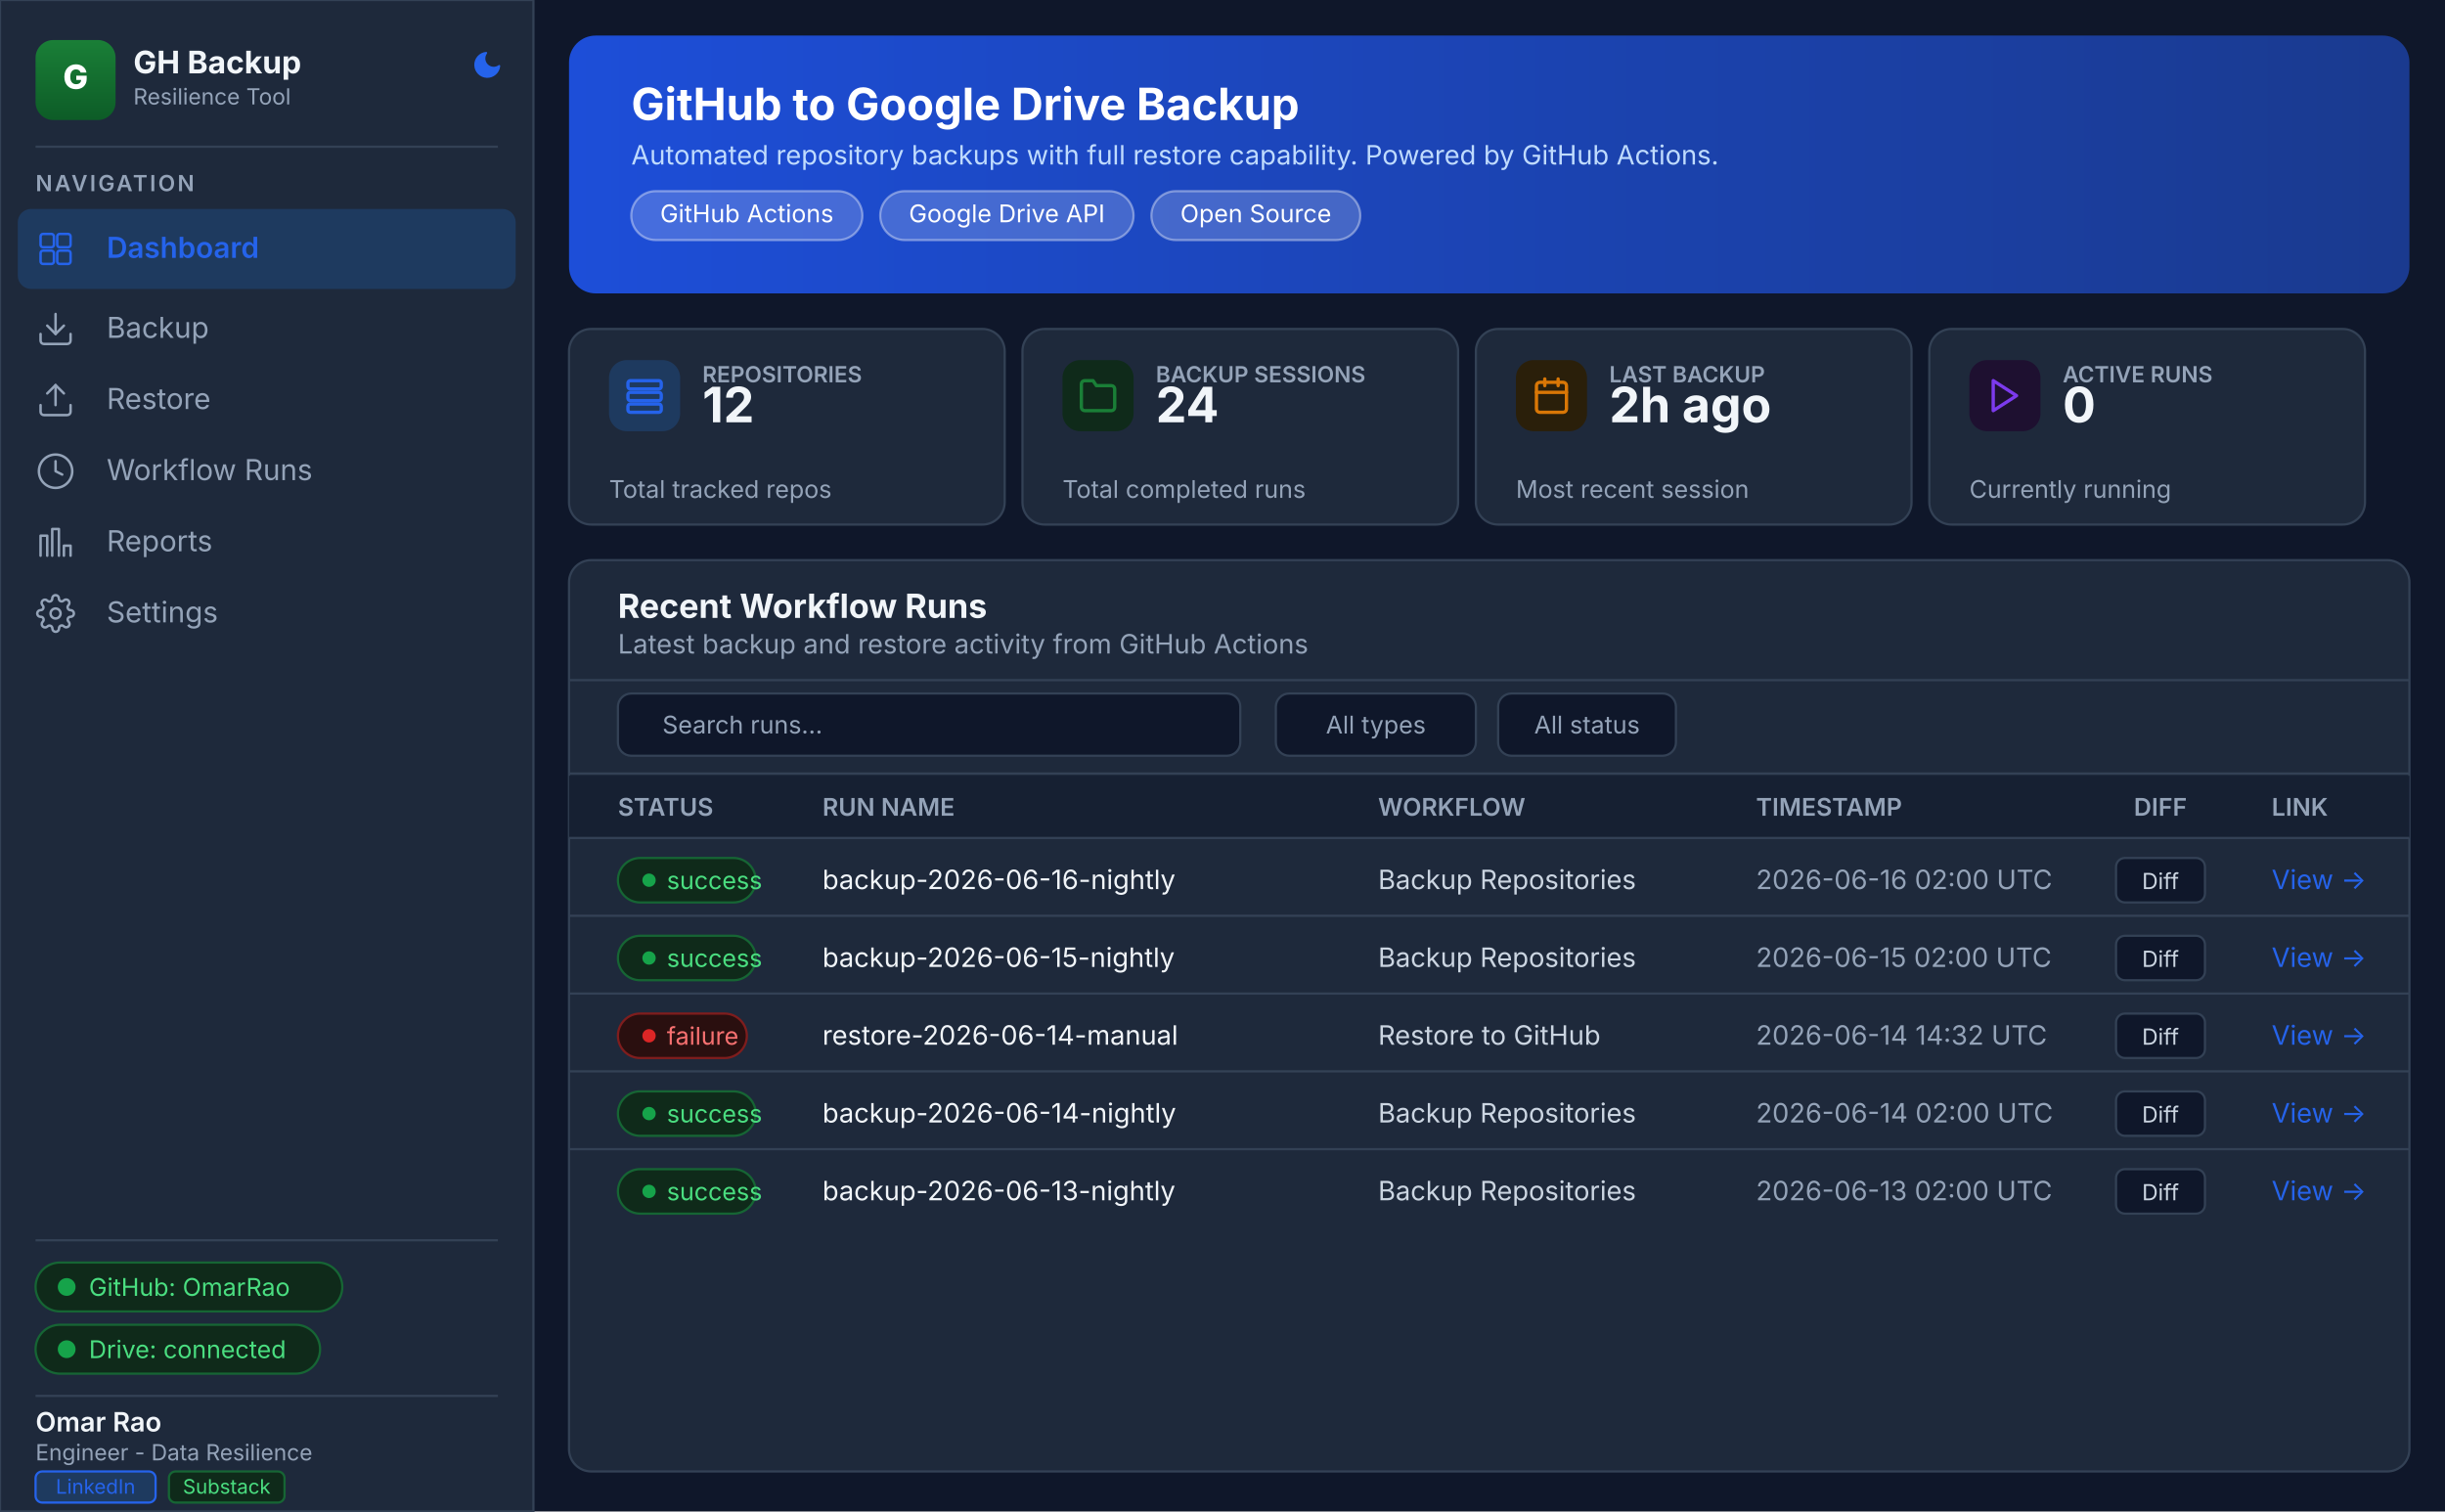
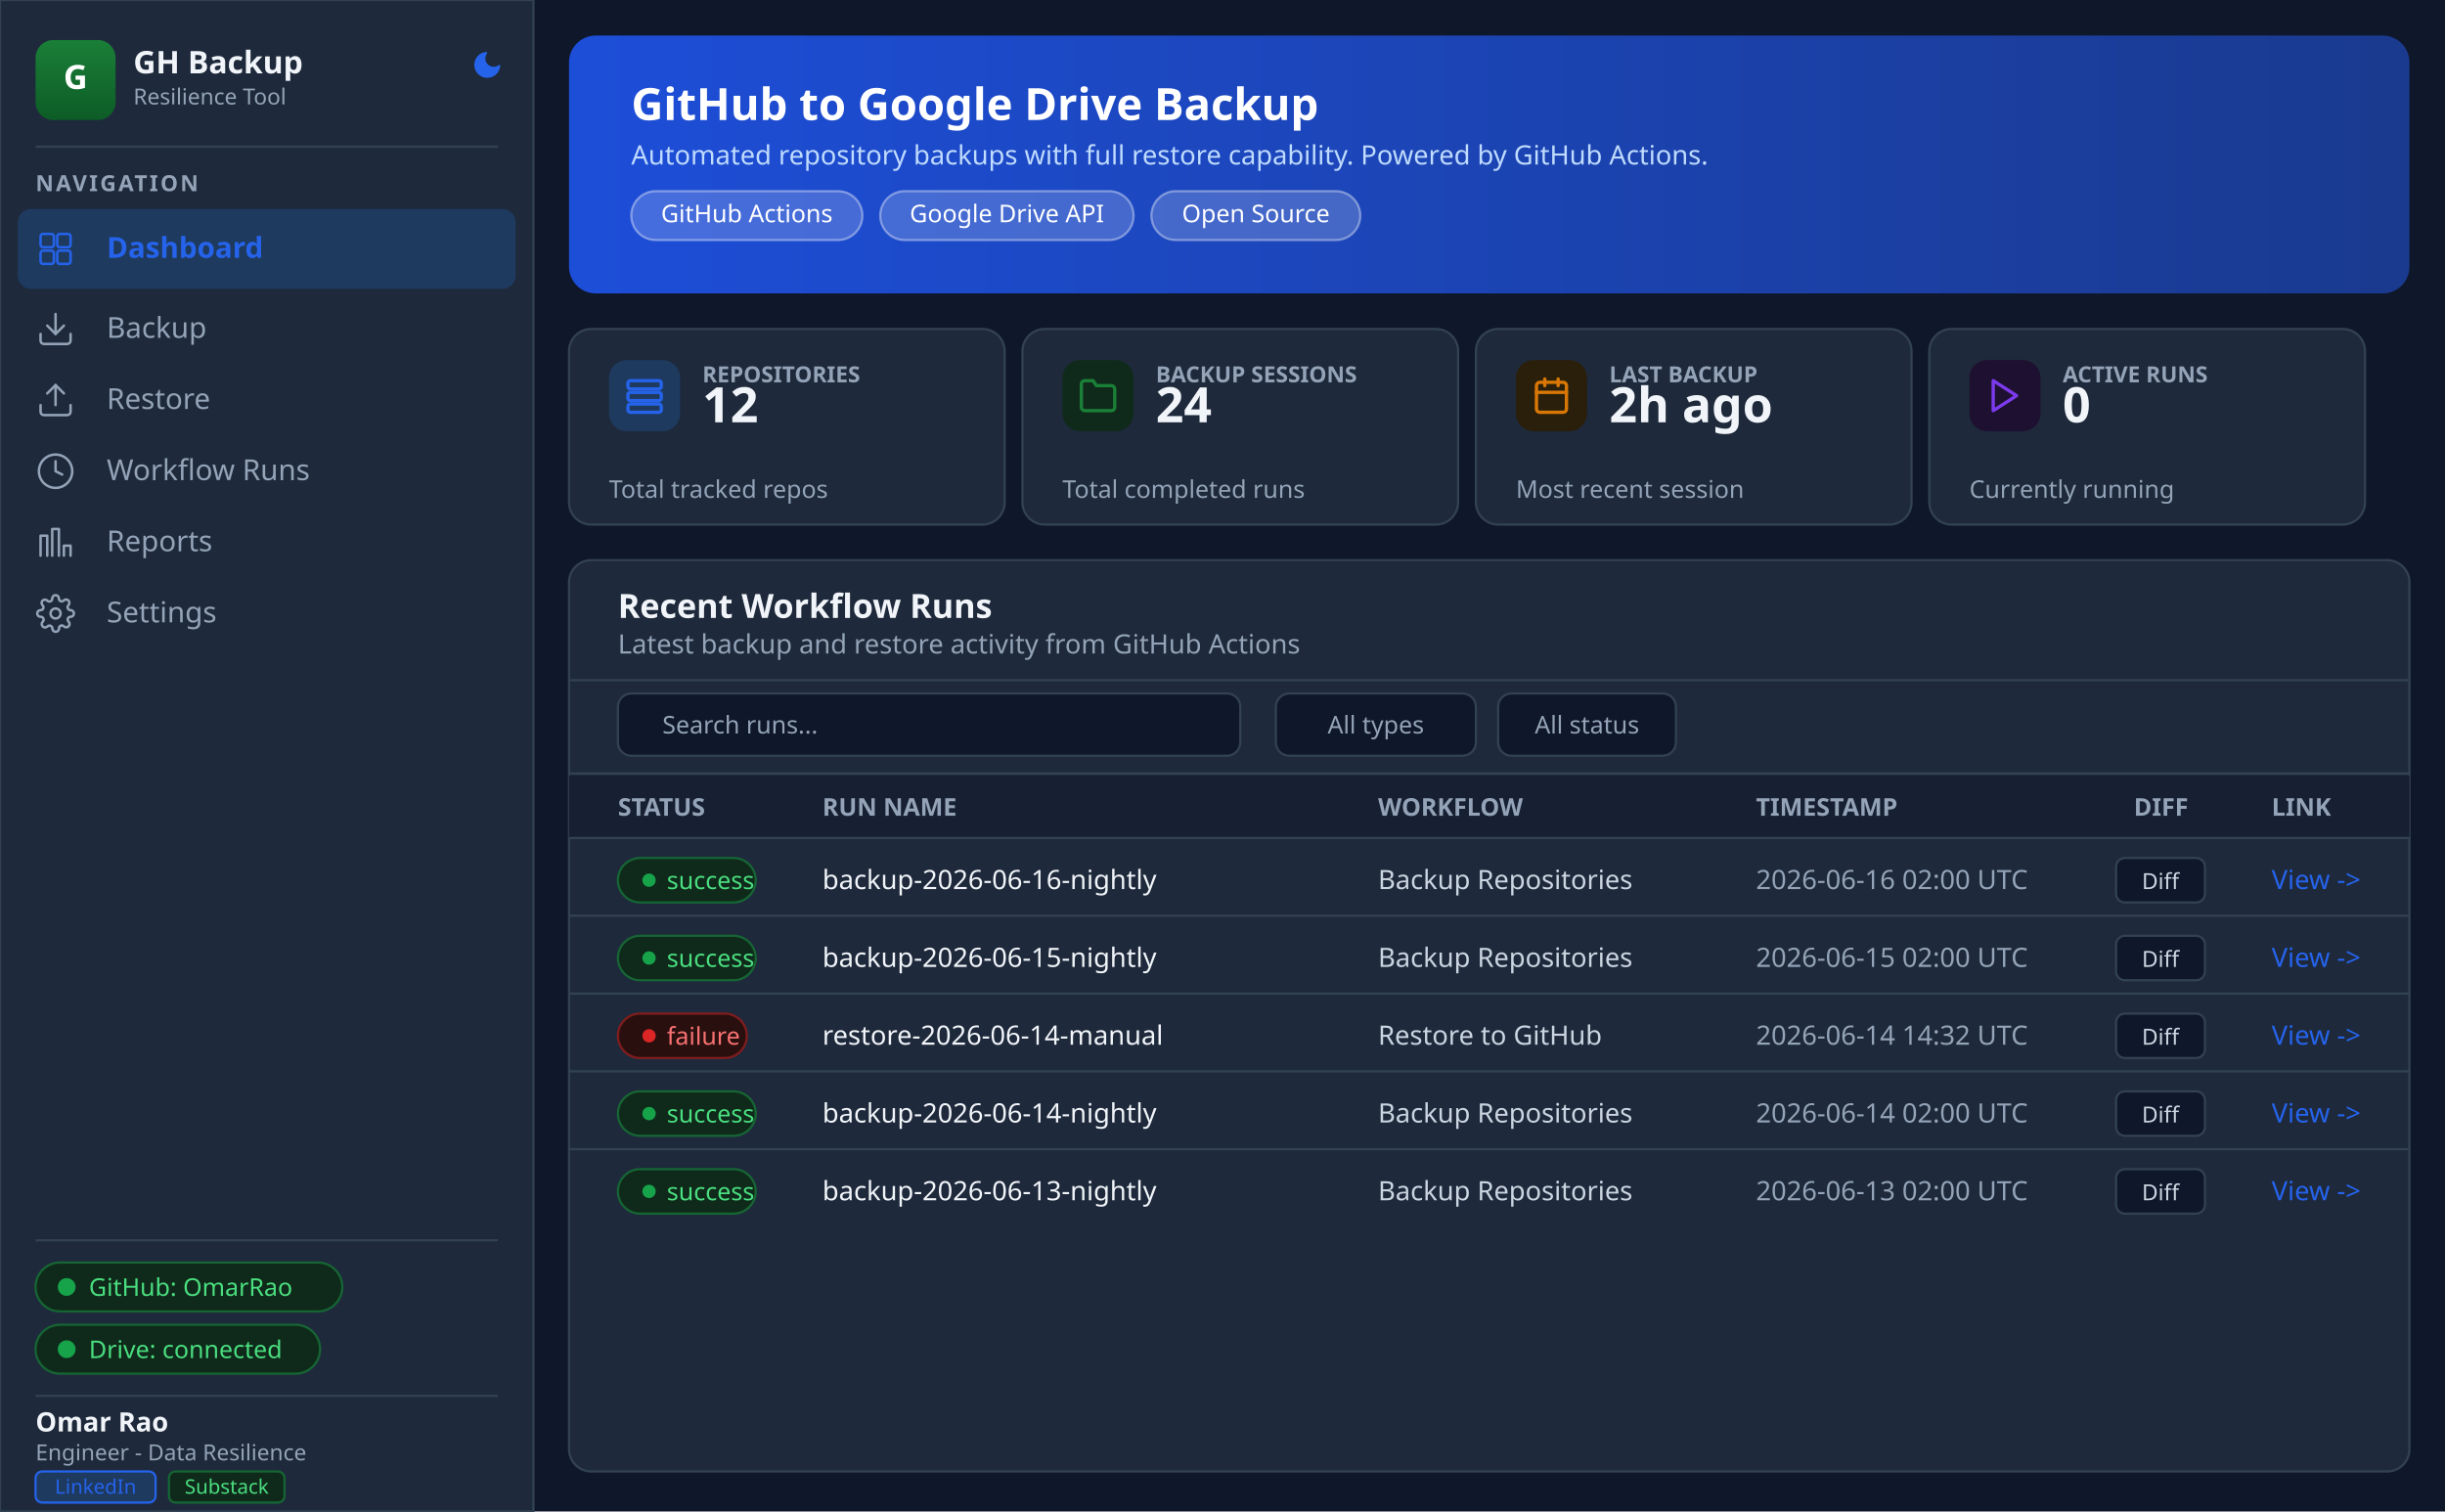
- <svg xmlns="http://www.w3.org/2000/svg" width="1100" height="680" viewBox="0 0 1100 680" font-family="Inter, system-ui, -apple-system, sans-serif">
+ <svg xmlns="http://www.w3.org/2000/svg" width="1100" height="680" viewBox="0 0 1100 680" font-family="'Segoe UI', system-ui, -apple-system, sans-serif">
  <defs>
    <linearGradient id="brandGrad" x1="0" y1="0" x2="0" y2="1">
      <stop offset="0%" stop-color="#1a7f37" />
      <stop offset="100%" stop-color="#0d5c27" />
    </linearGradient>
    <linearGradient id="heroGrad" x1="0" y1="0" x2="1" y2="0">
      <stop offset="0%" stop-color="#1d4ed8" />
      <stop offset="100%" stop-color="#1a3a8f" />
    </linearGradient>
  </defs>
  <rect width="1100" height="680" fill="#0f172a" />
  <rect x="0" y="0" width="240" height="680" fill="#1e293b" stroke="#334155" stroke-width="1" />
  <rect x="16" y="18" width="36" height="36" rx="8" fill="url(#brandGrad)" />
  <text x="34" y="40" text-anchor="middle" font-size="15" font-weight="800" fill="white">G</text>
  <text x="60" y="33" font-size="14" font-weight="700" fill="#f1f5f9">GH Backup</text>
  <text x="60" y="47" font-size="10" fill="#94a3b8">Resilience Tool</text>
  <g transform="translate(212, 22) scale(0.6)">
    <path d="M21 12.79A9 9 0 1 1 11.21 3 7 7 0 0 0 21 12.79z" stroke="#2563eb" stroke-width="1.5" fill="#2563eb" stroke-linecap="round" stroke-linejoin="round" />
  </g>
  <line x1="16" y1="66" x2="224" y2="66" stroke="#334155" stroke-width="1" />
  <text x="16" y="86" font-size="10" font-weight="600" fill="#94a3b8" letter-spacing="1">NAVIGATION</text>
  <rect x="8" y="94" width="224" height="36" rx="6" fill="#1e3a5f" />
  <g transform="translate(16, 103) scale(0.75)" stroke="#2563eb" stroke-width="1.5" fill="none" stroke-linecap="round" stroke-linejoin="round">
    <rect x="3" y="3" width="8" height="8" rx="1.5" />
    <rect x="13" y="3" width="8" height="8" rx="1.5" />
    <rect x="3" y="13" width="8" height="8" rx="1.5" />
    <rect x="13" y="13" width="8" height="8" rx="1.5" />
  </g>
  <text x="48" y="116" font-size="13" font-weight="600" fill="#2563eb">Dashboard</text>
  <g transform="translate(16, 139) scale(0.75)" stroke="#94a3b8" stroke-width="1.5" fill="none" stroke-linecap="round" stroke-linejoin="round">
    <path d="M21 15v4a2 2 0 0 1-2 2H5a2 2 0 0 1-2-2v-4" />
    <polyline points="7 10 12 15 17 10" />
    <line x1="12" y1="15" x2="12" y2="3" />
  </g>
  <text x="48" y="152" font-size="13" fill="#94a3b8">Backup</text>
  <g transform="translate(16, 171) scale(0.75)" stroke="#94a3b8" stroke-width="1.5" fill="none" stroke-linecap="round" stroke-linejoin="round">
    <path d="M21 15v4a2 2 0 0 1-2 2H5a2 2 0 0 1-2-2v-4" />
    <polyline points="17 8 12 3 7 8" />
    <line x1="12" y1="3" x2="12" y2="15" />
  </g>
  <text x="48" y="184" font-size="13" fill="#94a3b8">Restore</text>
  <g transform="translate(16, 203) scale(0.75)" stroke="#94a3b8" stroke-width="1.5" fill="none" stroke-linecap="round" stroke-linejoin="round">
    <circle cx="12" cy="12" r="10" />
    <polyline points="12 6 12 12 16 14" />
  </g>
  <text x="48" y="216" font-size="13" fill="#94a3b8">Workflow Runs</text>
  <g transform="translate(16, 235) scale(0.75)" stroke="#94a3b8" stroke-width="1.5" fill="none" stroke-linecap="round" stroke-linejoin="round">
    <path d="M3 20V8h4v12M10 20V4h4v16M17 20v-6h4v6" />
  </g>
  <text x="48" y="248" font-size="13" fill="#94a3b8">Reports</text>
  <g transform="translate(16, 267) scale(0.75)" stroke="#94a3b8" stroke-width="1.5" fill="none" stroke-linecap="round" stroke-linejoin="round">
    <circle cx="12" cy="12" r="3" />
    <path d="M19.4 15a1.65 1.65 0 00.33 1.82l.06.06a2 2 0 010 2.83 2 2 0 01-2.83 0l-.06-.06a1.65 1.65 0 00-1.82-.33 1.65 1.65 0 00-1 1.51V21a2 2 0 01-4 0v-.09A1.65 1.65 0 009 19.4a1.65 1.65 0 00-1.82.33l-.06.06a2 2 0 01-2.83-2.83l.06-.06A1.65 1.65 0 004.68 15a1.65 1.65 0 00-1.51-1H3a2 2 0 010-4h.09A1.65 1.65 0 004.6 9a1.65 1.65 0 00-.33-1.82l-.06-.06a2 2 0 012.83-2.83l.06.06A1.65 1.65 0 009 4.68a1.65 1.65 0 001-1.51V3a2 2 0 014 0v.09a1.65 1.65 0 001 1.51 1.65 1.65 0 001.82-.33l.06-.06a2 2 0 012.83 2.83l-.06.06A1.65 1.65 0 0019.4 9a1.65 1.65 0 001.51 1H21a2 2 0 010 4h-.09a1.65 1.65 0 00-1.51 1z" />
  </g>
  <text x="48" y="280" font-size="13" fill="#94a3b8">Settings</text>
  <line x1="16" y1="558" x2="224" y2="558" stroke="#334155" stroke-width="1" />
  <rect x="16" y="568" width="138" height="22" rx="11" fill="#0f2a1a" stroke="#166534" stroke-width="1" />
  <circle cx="30" cy="579" r="4" fill="#16a34a" />
  <text x="40" y="583" font-size="11" fill="#4ade80">GitHub: OmarRao</text>
  <rect x="16" y="596" width="128" height="22" rx="11" fill="#0f2a1a" stroke="#166534" stroke-width="1" />
  <circle cx="30" cy="607" r="4" fill="#16a34a" />
  <text x="40" y="611" font-size="11" fill="#4ade80">Drive: connected</text>
  <line x1="16" y1="628" x2="224" y2="628" stroke="#334155" stroke-width="1" />
  <text x="16" y="644" font-size="12" font-weight="600" fill="#f1f5f9">Omar Rao</text>
  <text x="16" y="657" font-size="10" fill="#94a3b8">Engineer - Data Resilience</text>
  <rect x="16" y="662" width="54" height="14" rx="3" fill="#1e3a5f" stroke="#2563eb" stroke-width="1" />
  <text x="43" y="672" text-anchor="middle" font-size="9" fill="#2563eb">LinkedIn</text>
  <rect x="76" y="662" width="52" height="14" rx="3" fill="#0f2a1a" stroke="#166534" stroke-width="1" />
  <text x="102" y="672" text-anchor="middle" font-size="9" fill="#4ade80">Substack</text>
  <rect x="256" y="16" width="828" height="116" rx="12" fill="url(#heroGrad)" />
  <text x="284" y="54" font-size="20" font-weight="700" fill="white">GitHub to Google Drive Backup</text>
  <text x="284" y="74" font-size="12" fill="#bfdbfe">Automated repository backups with full restore capability. Powered by GitHub Actions.</text>
  <rect x="284" y="86" width="104" height="22" rx="11" fill="rgba(255,255,255,0.18)" stroke="rgba(255,255,255,0.38)" stroke-width="1" />
  <text x="336" y="100" text-anchor="middle" font-size="11" fill="white">GitHub Actions</text>
  <rect x="396" y="86" width="114" height="22" rx="11" fill="rgba(255,255,255,0.18)" stroke="rgba(255,255,255,0.38)" stroke-width="1" />
  <text x="453" y="100" text-anchor="middle" font-size="11" fill="white">Google Drive API</text>
  <rect x="518" y="86" width="94" height="22" rx="11" fill="rgba(255,255,255,0.18)" stroke="rgba(255,255,255,0.38)" stroke-width="1" />
  <text x="565" y="100" text-anchor="middle" font-size="11" fill="white">Open Source</text>
  <rect x="256" y="148" width="196" height="88" rx="10" fill="#1e293b" stroke="#334155" stroke-width="1" />
  <rect x="274" y="162" width="32" height="32" rx="8" fill="#1e3a5f" />
  <g transform="translate(281, 169) scale(0.75)" stroke="#2563eb" stroke-width="2" fill="none" stroke-linecap="round" stroke-linejoin="round">
    <rect x="2" y="3" width="20" height="5" rx="1.5" />
    <rect x="2" y="10" width="20" height="5" rx="1.5" />
    <rect x="2" y="17" width="20" height="5" rx="1.5" />
  </g>
  <text x="316" y="172" font-size="10" font-weight="600" fill="#94a3b8">REPOSITORIES</text>
  <text x="316" y="190" font-size="22" font-weight="700" fill="#f1f5f9">12</text>
  <text x="274" y="224" font-size="11" fill="#94a3b8">Total tracked repos</text>
  <rect x="460" y="148" width="196" height="88" rx="10" fill="#1e293b" stroke="#334155" stroke-width="1" />
  <rect x="478" y="162" width="32" height="32" rx="8" fill="#0f2a1a" />
  <g transform="translate(485, 169) scale(0.75)" stroke="#1a7f37" stroke-width="2" fill="none" stroke-linecap="round" stroke-linejoin="round">
    <path d="M22 19a2 2 0 0 1-2 2H4a2 2 0 0 1-2-2V5a2 2 0 0 1 2-2h5l2 3h9a2 2 0 0 1 2 2z" />
  </g>
  <text x="520" y="172" font-size="10" font-weight="600" fill="#94a3b8">BACKUP SESSIONS</text>
  <text x="520" y="190" font-size="22" font-weight="700" fill="#f1f5f9">24</text>
  <text x="478" y="224" font-size="11" fill="#94a3b8">Total completed runs</text>
  <rect x="664" y="148" width="196" height="88" rx="10" fill="#1e293b" stroke="#334155" stroke-width="1" />
  <rect x="682" y="162" width="32" height="32" rx="8" fill="#2a1f0a" />
  <g transform="translate(689, 169) scale(0.75)" stroke="#d97706" stroke-width="2" fill="none" stroke-linecap="round" stroke-linejoin="round">
    <rect x="3" y="4" width="18" height="18" rx="2" />
    <line x1="16" y1="2" x2="16" y2="6" />
    <line x1="8" y1="2" x2="8" y2="6" />
    <line x1="3" y1="10" x2="21" y2="10" />
  </g>
  <text x="724" y="172" font-size="10" font-weight="600" fill="#94a3b8">LAST BACKUP</text>
  <text x="724" y="190" font-size="22" font-weight="700" fill="#f1f5f9">2h ago</text>
  <text x="682" y="224" font-size="11" fill="#94a3b8">Most recent session</text>
  <rect x="868" y="148" width="196" height="88" rx="10" fill="#1e293b" stroke="#334155" stroke-width="1" />
  <rect x="886" y="162" width="32" height="32" rx="8" fill="#1e1030" />
  <g transform="translate(893, 169) scale(0.75)" stroke="#7c3aed" stroke-width="2" fill="none" stroke-linecap="round" stroke-linejoin="round">
    <polygon points="5 3 19 12 5 21 5 3" />
  </g>
  <text x="928" y="172" font-size="10" font-weight="600" fill="#94a3b8">ACTIVE RUNS</text>
  <text x="928" y="190" font-size="22" font-weight="700" fill="#f1f5f9">0</text>
  <text x="886" y="224" font-size="11" fill="#94a3b8">Currently running</text>
  <rect x="256" y="252" width="828" height="410" rx="10" fill="#1e293b" stroke="#334155" stroke-width="1" />
  <text x="278" y="278" font-size="15" font-weight="700" fill="#f1f5f9">Recent Workflow Runs</text>
  <text x="278" y="294" font-size="12" fill="#94a3b8">Latest backup and restore activity from GitHub Actions</text>
  <line x1="256" y1="306" x2="1084" y2="306" stroke="#334155" stroke-width="1" />
  <rect x="278" y="312" width="280" height="28" rx="6" fill="#0f172a" stroke="#334155" stroke-width="1" />
  <text x="298" y="330" font-size="11" fill="#94a3b8">Search runs...</text>
  <rect x="574" y="312" width="90" height="28" rx="6" fill="#0f172a" stroke="#334155" stroke-width="1" />
  <text x="619" y="330" font-size="11" fill="#94a3b8" text-anchor="middle">All types</text>
  <rect x="674" y="312" width="80" height="28" rx="6" fill="#0f172a" stroke="#334155" stroke-width="1" />
  <text x="714" y="330" font-size="11" fill="#94a3b8" text-anchor="middle">All status</text>
  <line x1="256" y1="348" x2="1084" y2="348" stroke="#334155" stroke-width="1" />
  <rect x="256" y="349" width="828" height="28" fill="#162032" />
  <text x="278" y="367" font-size="11" font-weight="600" fill="#94a3b8">STATUS</text>
  <text x="370" y="367" font-size="11" font-weight="600" fill="#94a3b8">RUN NAME</text>
  <text x="620" y="367" font-size="11" font-weight="600" fill="#94a3b8">WORKFLOW</text>
  <text x="790" y="367" font-size="11" font-weight="600" fill="#94a3b8">TIMESTAMP</text>
  <text x="960" y="367" font-size="11" font-weight="600" fill="#94a3b8">DIFF</text>
  <text x="1022" y="367" font-size="11" font-weight="600" fill="#94a3b8">LINK</text>
  <line x1="256" y1="377" x2="1084" y2="377" stroke="#334155" stroke-width="1" />
  <rect x="278" y="386" width="62" height="20" rx="10" fill="#0f2a1a" stroke="#166534" stroke-width="1" />
  <circle cx="292" cy="396" r="3" fill="#16a34a" />
  <text x="300" y="400" font-size="11" fill="#4ade80">success</text>
  <text x="370" y="400" font-size="12" fill="#f1f5f9">backup-2026-06-16-nightly</text>
  <text x="620" y="400" font-size="12" fill="#cbd5e1">Backup Repositories</text>
  <text x="790" y="400" font-size="12" fill="#94a3b8">2026-06-16 02:00 UTC</text>
  <rect x="952" y="386" width="40" height="20" rx="4" fill="#0f172a" stroke="#334155" stroke-width="1" />
  <text x="972" y="400" font-size="10" fill="#cbd5e1" text-anchor="middle">Diff</text>
  <text x="1022" y="400" font-size="12" fill="#2563eb">View -&gt;</text>
  <line x1="256" y1="412" x2="1084" y2="412" stroke="#334155" stroke-width="1" />
  <rect x="278" y="421" width="62" height="20" rx="10" fill="#0f2a1a" stroke="#166534" stroke-width="1" />
  <circle cx="292" cy="431" r="3" fill="#16a34a" />
  <text x="300" y="435" font-size="11" fill="#4ade80">success</text>
  <text x="370" y="435" font-size="12" fill="#f1f5f9">backup-2026-06-15-nightly</text>
  <text x="620" y="435" font-size="12" fill="#cbd5e1">Backup Repositories</text>
  <text x="790" y="435" font-size="12" fill="#94a3b8">2026-06-15 02:00 UTC</text>
  <rect x="952" y="421" width="40" height="20" rx="4" fill="#0f172a" stroke="#334155" stroke-width="1" />
  <text x="972" y="435" font-size="10" fill="#cbd5e1" text-anchor="middle">Diff</text>
  <text x="1022" y="435" font-size="12" fill="#2563eb">View -&gt;</text>
  <line x1="256" y1="447" x2="1084" y2="447" stroke="#334155" stroke-width="1" />
  <rect x="278" y="456" width="58" height="20" rx="10" fill="#2a0f0f" stroke="#7f1d1d" stroke-width="1" />
  <circle cx="292" cy="466" r="3" fill="#dc2626" />
  <text x="300" y="470" font-size="11" fill="#f87171">failure</text>
  <text x="370" y="470" font-size="12" fill="#f1f5f9">restore-2026-06-14-manual</text>
  <text x="620" y="470" font-size="12" fill="#cbd5e1">Restore to GitHub</text>
  <text x="790" y="470" font-size="12" fill="#94a3b8">2026-06-14 14:32 UTC</text>
  <rect x="952" y="456" width="40" height="20" rx="4" fill="#0f172a" stroke="#334155" stroke-width="1" />
  <text x="972" y="470" font-size="10" fill="#cbd5e1" text-anchor="middle">Diff</text>
  <text x="1022" y="470" font-size="12" fill="#2563eb">View -&gt;</text>
  <line x1="256" y1="482" x2="1084" y2="482" stroke="#334155" stroke-width="1" />
  <rect x="278" y="491" width="62" height="20" rx="10" fill="#0f2a1a" stroke="#166534" stroke-width="1" />
  <circle cx="292" cy="501" r="3" fill="#16a34a" />
  <text x="300" y="505" font-size="11" fill="#4ade80">success</text>
  <text x="370" y="505" font-size="12" fill="#f1f5f9">backup-2026-06-14-nightly</text>
  <text x="620" y="505" font-size="12" fill="#cbd5e1">Backup Repositories</text>
  <text x="790" y="505" font-size="12" fill="#94a3b8">2026-06-14 02:00 UTC</text>
  <rect x="952" y="491" width="40" height="20" rx="4" fill="#0f172a" stroke="#334155" stroke-width="1" />
  <text x="972" y="505" font-size="10" fill="#cbd5e1" text-anchor="middle">Diff</text>
  <text x="1022" y="505" font-size="12" fill="#2563eb">View -&gt;</text>
  <line x1="256" y1="517" x2="1084" y2="517" stroke="#334155" stroke-width="1" />
  <rect x="278" y="526" width="62" height="20" rx="10" fill="#0f2a1a" stroke="#166534" stroke-width="1" />
  <circle cx="292" cy="536" r="3" fill="#16a34a" />
  <text x="300" y="540" font-size="11" fill="#4ade80">success</text>
  <text x="370" y="540" font-size="12" fill="#f1f5f9">backup-2026-06-13-nightly</text>
  <text x="620" y="540" font-size="12" fill="#cbd5e1">Backup Repositories</text>
  <text x="790" y="540" font-size="12" fill="#94a3b8">2026-06-13 02:00 UTC</text>
  <rect x="952" y="526" width="40" height="20" rx="4" fill="#0f172a" stroke="#334155" stroke-width="1" />
  <text x="972" y="540" font-size="10" fill="#cbd5e1" text-anchor="middle">Diff</text>
  <text x="1022" y="540" font-size="12" fill="#2563eb">View -&gt;</text>
</svg>
